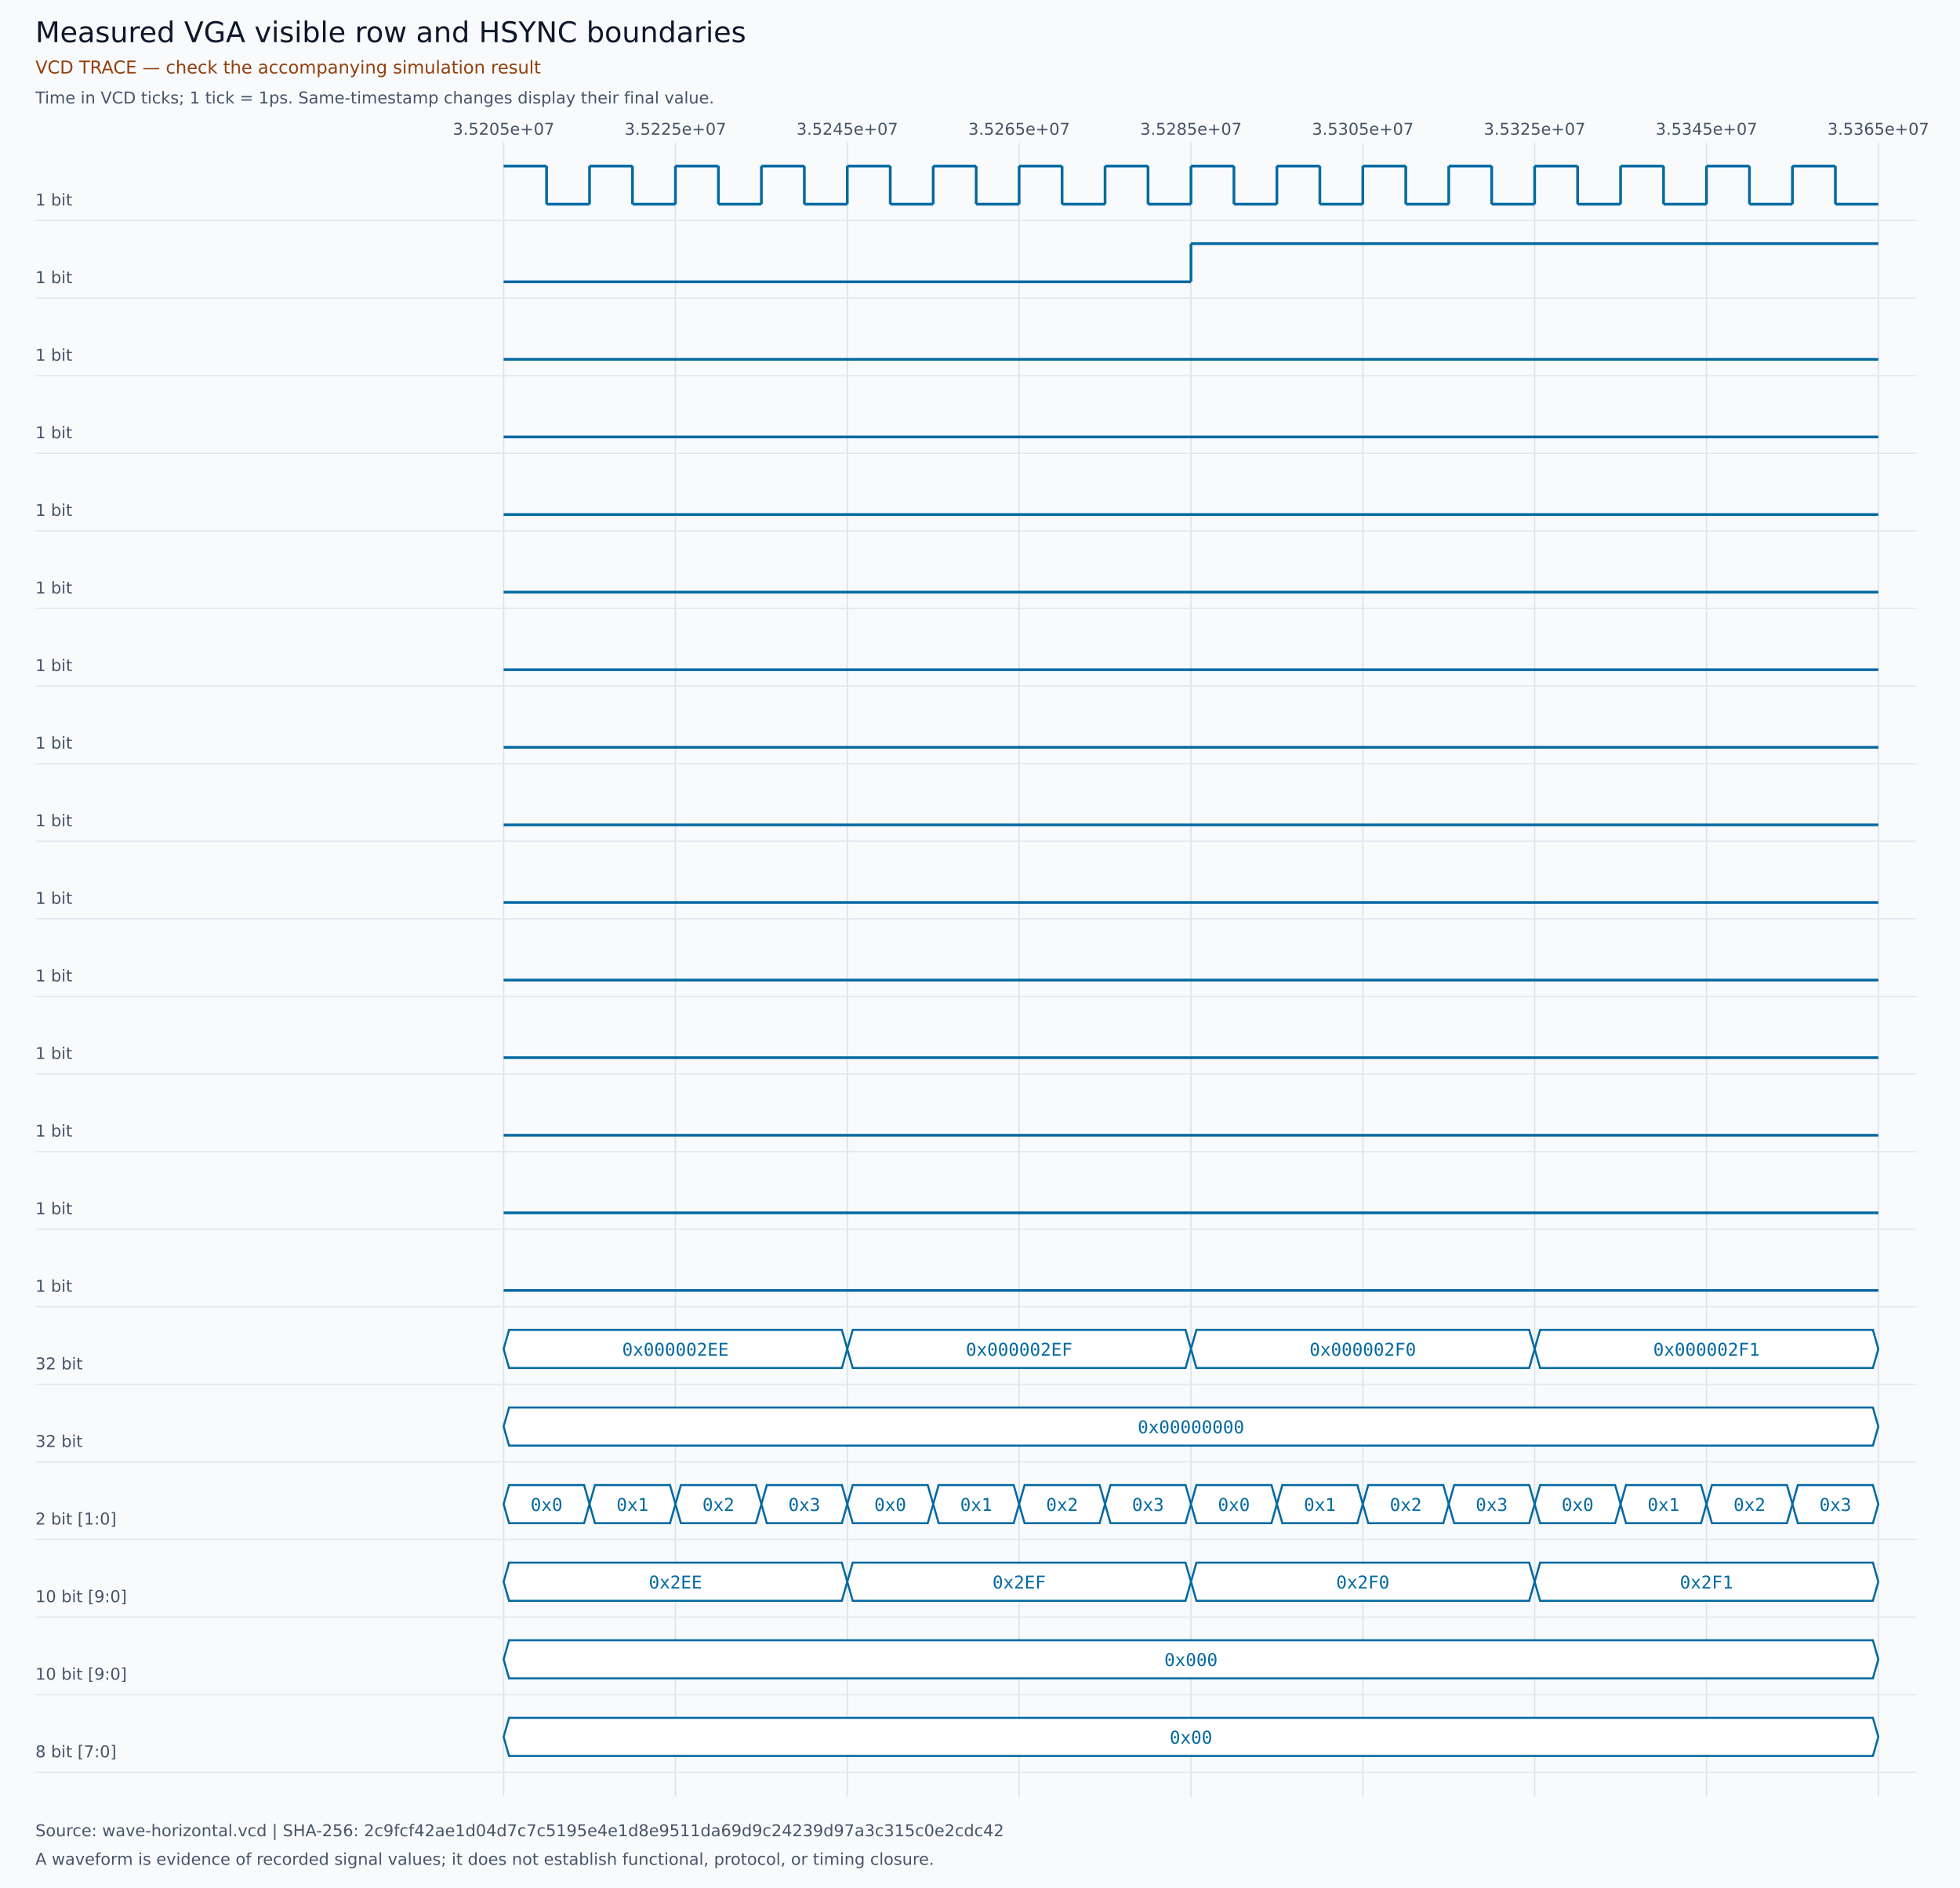
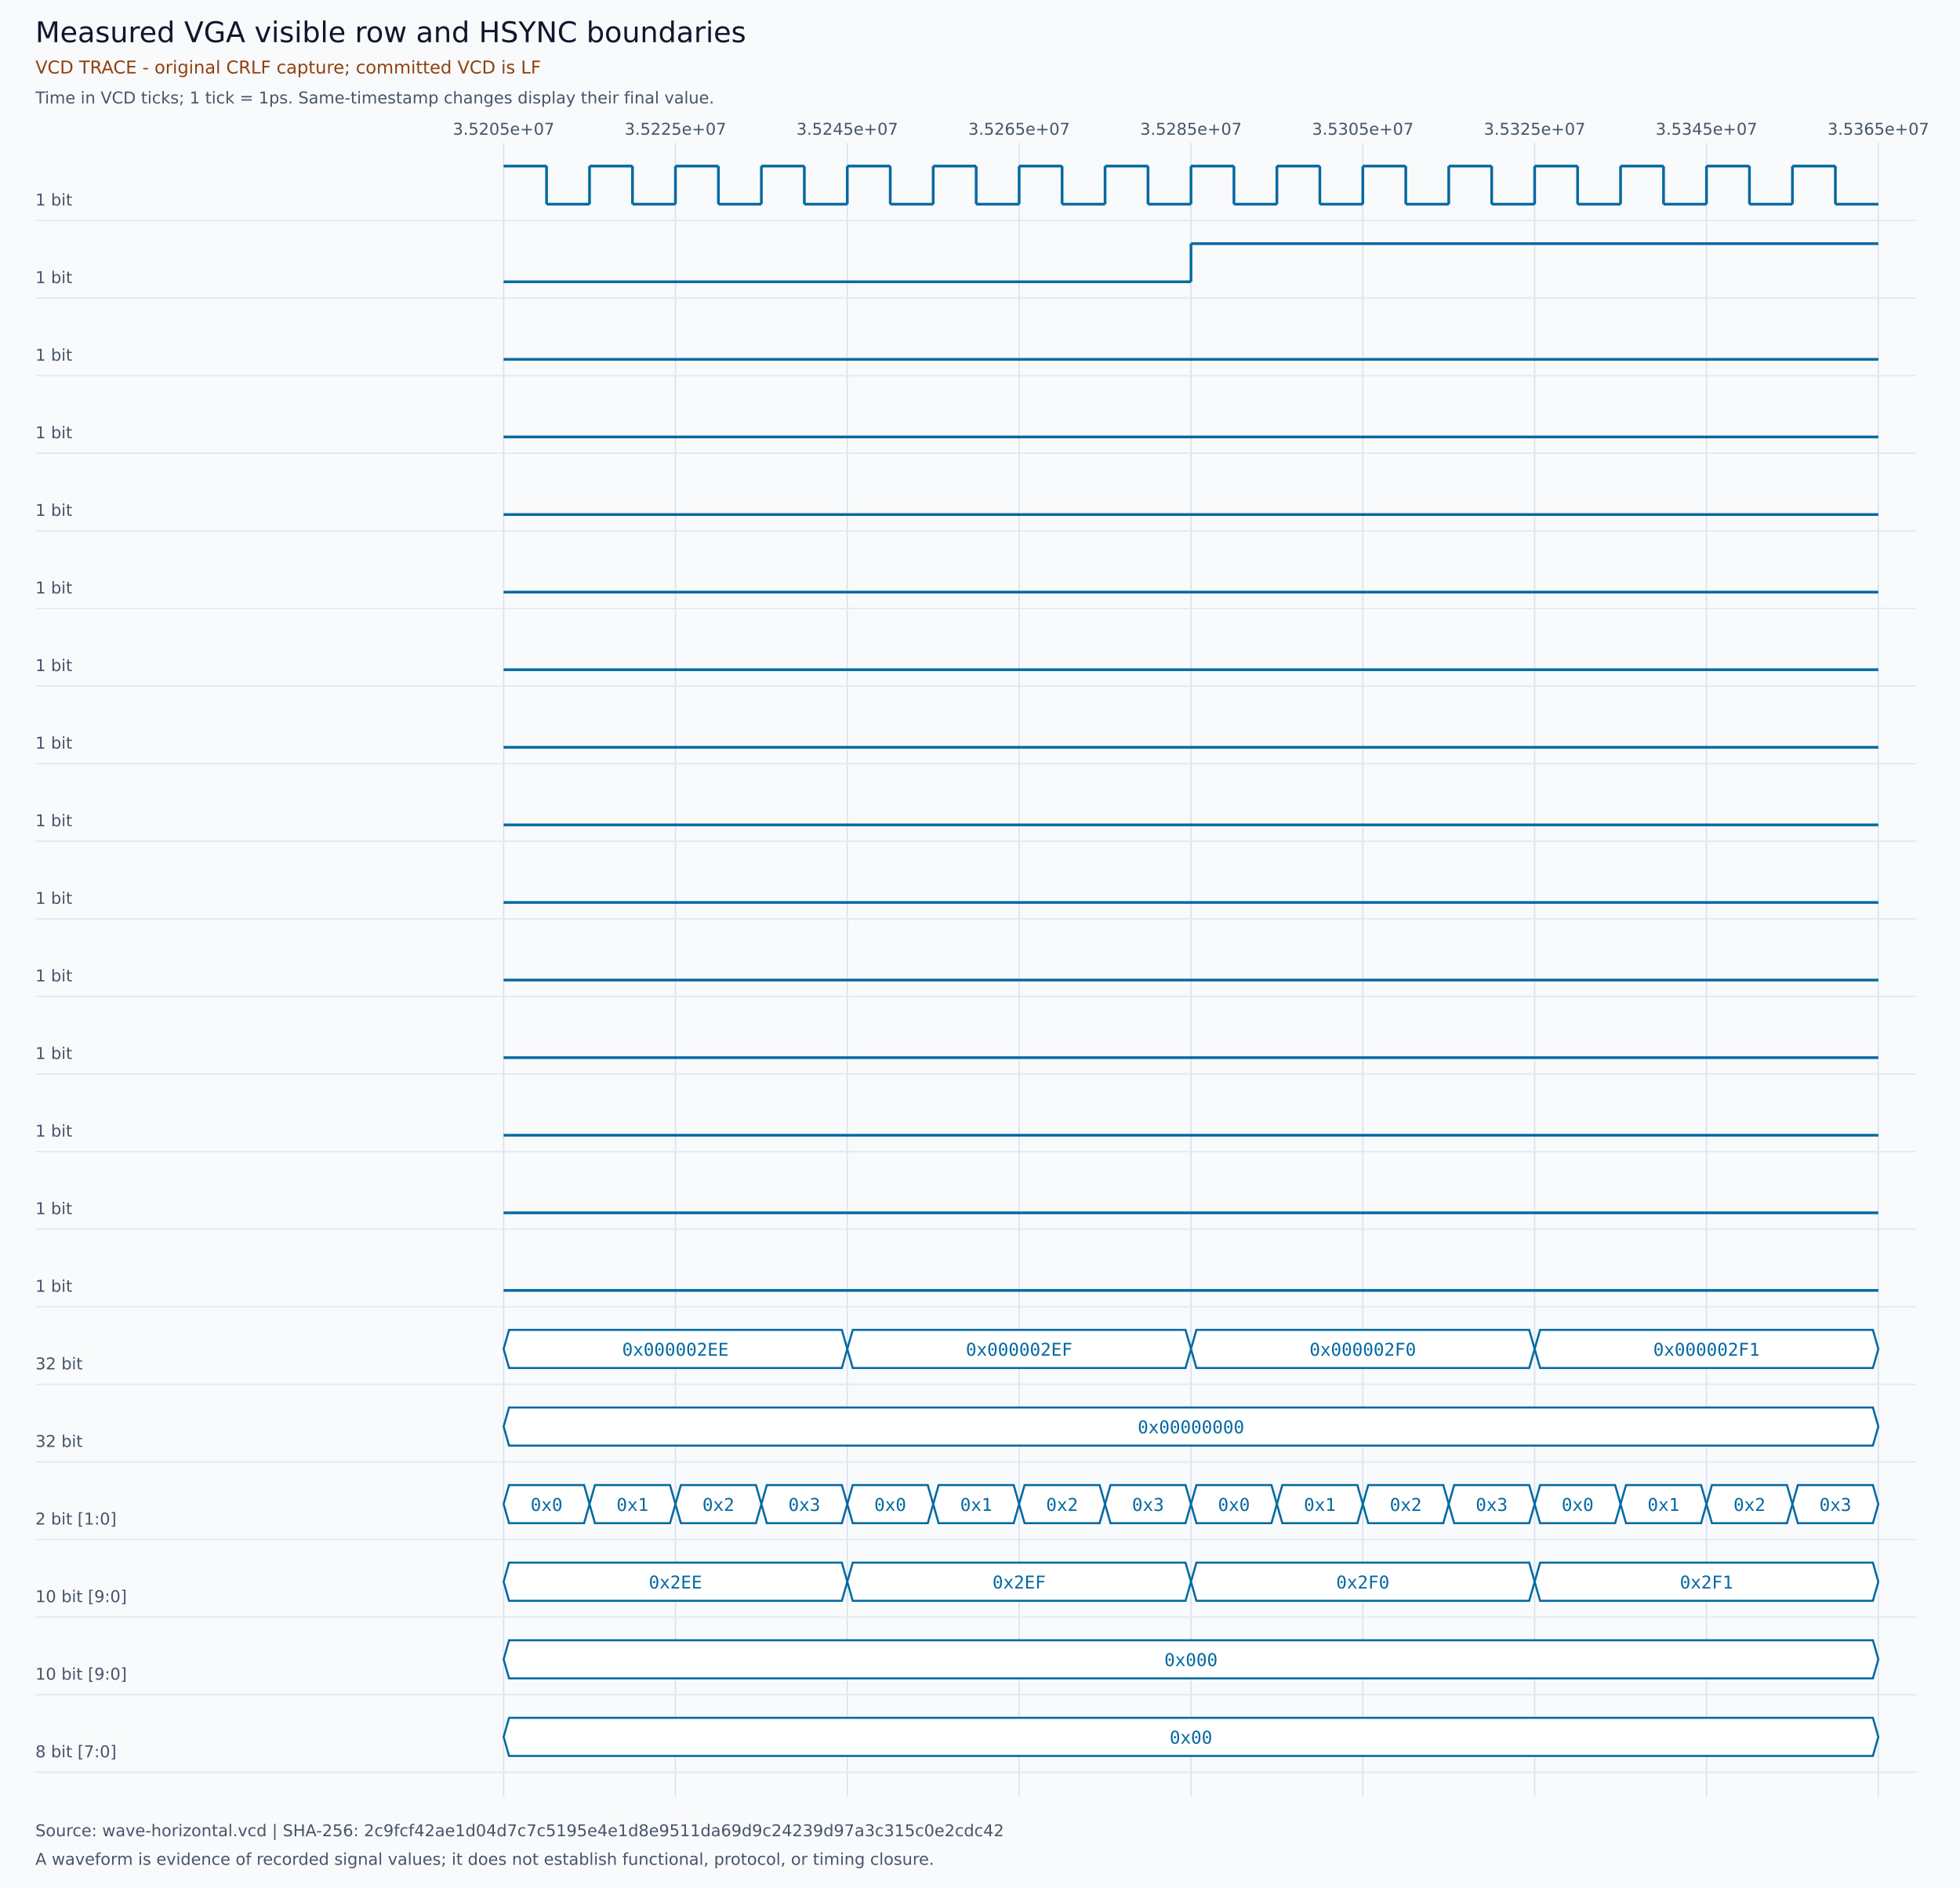
<svg xmlns="http://www.w3.org/2000/svg" width="1440" height="1387" viewBox="0 0 1440 1387">
  <rect width="100%" height="100%" fill="#f8fafc" />
  <style>text{font-family:DejaVu Sans,Arial,sans-serif} .signal{font-family:DejaVu Sans Mono,monospace;font-size:13px} .small{font-size:12px;fill:#475569}</style>
  <text x="26" y="31" font-size="21" fill="#0f172a">Measured VGA visible row and HSYNC boundaries</text>
-   <text x="26" y="54" font-size="13" fill="#92400e">VCD TRACE — check the accompanying simulation result</text>
+   <text x="26" y="54" font-size="13" fill="#92400e">VCD TRACE - original CRLF capture; committed VCD is LF</text>
  <text x="26" y="76" class="small">Time in VCD ticks; 1 tick = 1ps. Same-timestamp changes display their final value.</text>
  <path d="M370.00,105 V1320" stroke="#dbe3ed" />
  <text x="370.00" y="99" text-anchor="middle" class="small">3.5205e+07</text>
  <path d="M496.25,105 V1320" stroke="#dbe3ed" />
  <text x="496.25" y="99" text-anchor="middle" class="small">3.5225e+07</text>
  <path d="M622.50,105 V1320" stroke="#dbe3ed" />
  <text x="622.50" y="99" text-anchor="middle" class="small">3.5245e+07</text>
  <path d="M748.75,105 V1320" stroke="#dbe3ed" />
  <text x="748.75" y="99" text-anchor="middle" class="small">3.5265e+07</text>
  <path d="M875.00,105 V1320" stroke="#dbe3ed" />
  <text x="875.00" y="99" text-anchor="middle" class="small">3.5285e+07</text>
  <path d="M1001.25,105 V1320" stroke="#dbe3ed" />
  <text x="1001.25" y="99" text-anchor="middle" class="small">3.5305e+07</text>
  <path d="M1127.50,105 V1320" stroke="#dbe3ed" />
  <text x="1127.50" y="99" text-anchor="middle" class="small">3.5325e+07</text>
  <path d="M1253.75,105 V1320" stroke="#dbe3ed" />
  <text x="1253.75" y="99" text-anchor="middle" class="small">3.5345e+07</text>
  <path d="M1380.00,105 V1320" stroke="#dbe3ed" />
  <text x="1380.00" y="99" text-anchor="middle" class="small">3.5365e+07</text>
  <text x="26" y="135" class="signal" />
  <text x="26" y="151" class="small">1 bit</text>
  <path d="M370.00,122 H401.56" stroke="#0369a1" stroke-width="2" />
  <path d="M401.56,122 V150" stroke="#0369a1" stroke-width="2" />
  <path d="M401.56,150 H433.12" stroke="#0369a1" stroke-width="2" />
  <path d="M433.12,150 V122" stroke="#0369a1" stroke-width="2" />
  <path d="M433.12,122 H464.69" stroke="#0369a1" stroke-width="2" />
  <path d="M464.69,122 V150" stroke="#0369a1" stroke-width="2" />
  <path d="M464.69,150 H496.25" stroke="#0369a1" stroke-width="2" />
  <path d="M496.25,150 V122" stroke="#0369a1" stroke-width="2" />
  <path d="M496.25,122 H527.81" stroke="#0369a1" stroke-width="2" />
  <path d="M527.81,122 V150" stroke="#0369a1" stroke-width="2" />
  <path d="M527.81,150 H559.38" stroke="#0369a1" stroke-width="2" />
  <path d="M559.38,150 V122" stroke="#0369a1" stroke-width="2" />
  <path d="M559.38,122 H590.94" stroke="#0369a1" stroke-width="2" />
  <path d="M590.94,122 V150" stroke="#0369a1" stroke-width="2" />
  <path d="M590.94,150 H622.50" stroke="#0369a1" stroke-width="2" />
  <path d="M622.50,150 V122" stroke="#0369a1" stroke-width="2" />
  <path d="M622.50,122 H654.06" stroke="#0369a1" stroke-width="2" />
  <path d="M654.06,122 V150" stroke="#0369a1" stroke-width="2" />
  <path d="M654.06,150 H685.62" stroke="#0369a1" stroke-width="2" />
  <path d="M685.62,150 V122" stroke="#0369a1" stroke-width="2" />
  <path d="M685.62,122 H717.19" stroke="#0369a1" stroke-width="2" />
  <path d="M717.19,122 V150" stroke="#0369a1" stroke-width="2" />
  <path d="M717.19,150 H748.75" stroke="#0369a1" stroke-width="2" />
  <path d="M748.75,150 V122" stroke="#0369a1" stroke-width="2" />
  <path d="M748.75,122 H780.31" stroke="#0369a1" stroke-width="2" />
  <path d="M780.31,122 V150" stroke="#0369a1" stroke-width="2" />
  <path d="M780.31,150 H811.88" stroke="#0369a1" stroke-width="2" />
  <path d="M811.88,150 V122" stroke="#0369a1" stroke-width="2" />
  <path d="M811.88,122 H843.44" stroke="#0369a1" stroke-width="2" />
  <path d="M843.44,122 V150" stroke="#0369a1" stroke-width="2" />
  <path d="M843.44,150 H875.00" stroke="#0369a1" stroke-width="2" />
  <path d="M875.00,150 V122" stroke="#0369a1" stroke-width="2" />
  <path d="M875.00,122 H906.56" stroke="#0369a1" stroke-width="2" />
  <path d="M906.56,122 V150" stroke="#0369a1" stroke-width="2" />
  <path d="M906.56,150 H938.12" stroke="#0369a1" stroke-width="2" />
  <path d="M938.12,150 V122" stroke="#0369a1" stroke-width="2" />
  <path d="M938.12,122 H969.69" stroke="#0369a1" stroke-width="2" />
  <path d="M969.69,122 V150" stroke="#0369a1" stroke-width="2" />
  <path d="M969.69,150 H1001.25" stroke="#0369a1" stroke-width="2" />
  <path d="M1001.25,150 V122" stroke="#0369a1" stroke-width="2" />
  <path d="M1001.25,122 H1032.81" stroke="#0369a1" stroke-width="2" />
  <path d="M1032.81,122 V150" stroke="#0369a1" stroke-width="2" />
  <path d="M1032.81,150 H1064.38" stroke="#0369a1" stroke-width="2" />
  <path d="M1064.38,150 V122" stroke="#0369a1" stroke-width="2" />
  <path d="M1064.38,122 H1095.94" stroke="#0369a1" stroke-width="2" />
  <path d="M1095.94,122 V150" stroke="#0369a1" stroke-width="2" />
  <path d="M1095.94,150 H1127.50" stroke="#0369a1" stroke-width="2" />
  <path d="M1127.50,150 V122" stroke="#0369a1" stroke-width="2" />
  <path d="M1127.50,122 H1159.06" stroke="#0369a1" stroke-width="2" />
  <path d="M1159.06,122 V150" stroke="#0369a1" stroke-width="2" />
  <path d="M1159.06,150 H1190.62" stroke="#0369a1" stroke-width="2" />
  <path d="M1190.62,150 V122" stroke="#0369a1" stroke-width="2" />
  <path d="M1190.62,122 H1222.19" stroke="#0369a1" stroke-width="2" />
  <path d="M1222.19,122 V150" stroke="#0369a1" stroke-width="2" />
  <path d="M1222.19,150 H1253.75" stroke="#0369a1" stroke-width="2" />
  <path d="M1253.75,150 V122" stroke="#0369a1" stroke-width="2" />
  <path d="M1253.75,122 H1285.31" stroke="#0369a1" stroke-width="2" />
  <path d="M1285.31,122 V150" stroke="#0369a1" stroke-width="2" />
  <path d="M1285.31,150 H1316.88" stroke="#0369a1" stroke-width="2" />
  <path d="M1316.88,150 V122" stroke="#0369a1" stroke-width="2" />
  <path d="M1316.88,122 H1348.44" stroke="#0369a1" stroke-width="2" />
  <path d="M1348.44,122 V150" stroke="#0369a1" stroke-width="2" />
  <path d="M1348.44,150 H1380.00" stroke="#0369a1" stroke-width="2" />
  <path d="M26,162 H1408" stroke="#e2e8f0" />
  <text x="26" y="192" class="signal" />
  <text x="26" y="208" class="small">1 bit</text>
  <path d="M370.00,207 H875.00" stroke="#0369a1" stroke-width="2" />
  <path d="M875.00,207 V179" stroke="#0369a1" stroke-width="2" />
  <path d="M875.00,179 H1380.00" stroke="#0369a1" stroke-width="2" />
  <path d="M26,219 H1408" stroke="#e2e8f0" />
  <text x="26" y="249" class="signal" />
  <text x="26" y="265" class="small">1 bit</text>
  <path d="M370.00,264 H1380.00" stroke="#0369a1" stroke-width="2" />
  <path d="M26,276 H1408" stroke="#e2e8f0" />
  <text x="26" y="306" class="signal" />
  <text x="26" y="322" class="small">1 bit</text>
  <path d="M370.00,321 H1380.00" stroke="#0369a1" stroke-width="2" />
  <path d="M26,333 H1408" stroke="#e2e8f0" />
  <text x="26" y="363" class="signal" />
  <text x="26" y="379" class="small">1 bit</text>
  <path d="M370.00,378 H1380.00" stroke="#0369a1" stroke-width="2" />
  <path d="M26,390 H1408" stroke="#e2e8f0" />
  <text x="26" y="420" class="signal" />
  <text x="26" y="436" class="small">1 bit</text>
  <path d="M370.00,435 H1380.00" stroke="#0369a1" stroke-width="2" />
  <path d="M26,447 H1408" stroke="#e2e8f0" />
  <text x="26" y="477" class="signal" />
  <text x="26" y="493" class="small">1 bit</text>
  <path d="M370.00,492 H1380.00" stroke="#0369a1" stroke-width="2" />
  <path d="M26,504 H1408" stroke="#e2e8f0" />
  <text x="26" y="534" class="signal" />
  <text x="26" y="550" class="small">1 bit</text>
  <path d="M370.00,549 H1380.00" stroke="#0369a1" stroke-width="2" />
  <path d="M26,561 H1408" stroke="#e2e8f0" />
  <text x="26" y="591" class="signal" />
  <text x="26" y="607" class="small">1 bit</text>
  <path d="M370.00,606 H1380.00" stroke="#0369a1" stroke-width="2" />
  <path d="M26,618 H1408" stroke="#e2e8f0" />
  <text x="26" y="648" class="signal" />
  <text x="26" y="664" class="small">1 bit</text>
  <path d="M370.00,663 H1380.00" stroke="#0369a1" stroke-width="2" />
  <path d="M26,675 H1408" stroke="#e2e8f0" />
  <text x="26" y="705" class="signal" />
  <text x="26" y="721" class="small">1 bit</text>
  <path d="M370.00,720 H1380.00" stroke="#0369a1" stroke-width="2" />
  <path d="M26,732 H1408" stroke="#e2e8f0" />
  <text x="26" y="762" class="signal" />
  <text x="26" y="778" class="small">1 bit</text>
  <path d="M370.00,777 H1380.00" stroke="#0369a1" stroke-width="2" />
  <path d="M26,789 H1408" stroke="#e2e8f0" />
  <text x="26" y="819" class="signal" />
  <text x="26" y="835" class="small">1 bit</text>
  <path d="M370.00,834 H1380.00" stroke="#0369a1" stroke-width="2" />
  <path d="M26,846 H1408" stroke="#e2e8f0" />
  <text x="26" y="876" class="signal" />
  <text x="26" y="892" class="small">1 bit</text>
  <path d="M370.00,891 H1380.00" stroke="#0369a1" stroke-width="2" />
  <path d="M26,903 H1408" stroke="#e2e8f0" />
  <text x="26" y="933" class="signal" />
  <text x="26" y="949" class="small">1 bit</text>
  <path d="M370.00,948 H1380.00" stroke="#0369a1" stroke-width="2" />
  <path d="M26,960 H1408" stroke="#e2e8f0" />
  <text x="26" y="990" class="signal" />
  <text x="26" y="1006" class="small">32 bit</text>
  <polygon points="370.00,991 374.00,977 618.50,977 622.50,991 618.50,1005 374.00,1005" fill="#fff" stroke="#0369a1" stroke-width="1.5" />
  <text x="496.25" y="996" text-anchor="middle" class="signal" fill="#0369a1">0x000002EE</text>
  <polygon points="622.50,991 626.50,977 871.00,977 875.00,991 871.00,1005 626.50,1005" fill="#fff" stroke="#0369a1" stroke-width="1.5" />
  <text x="748.75" y="996" text-anchor="middle" class="signal" fill="#0369a1">0x000002EF</text>
  <polygon points="875.00,991 879.00,977 1123.50,977 1127.50,991 1123.50,1005 879.00,1005" fill="#fff" stroke="#0369a1" stroke-width="1.5" />
  <text x="1001.25" y="996" text-anchor="middle" class="signal" fill="#0369a1">0x000002F0</text>
  <polygon points="1127.50,991 1131.50,977 1376.00,977 1380.00,991 1376.00,1005 1131.50,1005" fill="#fff" stroke="#0369a1" stroke-width="1.5" />
  <text x="1253.75" y="996" text-anchor="middle" class="signal" fill="#0369a1">0x000002F1</text>
  <path d="M26,1017 H1408" stroke="#e2e8f0" />
  <text x="26" y="1047" class="signal" />
  <text x="26" y="1063" class="small">32 bit</text>
  <polygon points="370.00,1048 374.00,1034 1376.00,1034 1380.00,1048 1376.00,1062 374.00,1062" fill="#fff" stroke="#0369a1" stroke-width="1.5" />
  <text x="875.00" y="1053" text-anchor="middle" class="signal" fill="#0369a1">0x00000000</text>
  <path d="M26,1074 H1408" stroke="#e2e8f0" />
  <text x="26" y="1104" class="signal" />
  <text x="26" y="1120" class="small">2 bit [1:0]</text>
  <polygon points="370.00,1105 374.00,1091 429.12,1091 433.12,1105 429.12,1119 374.00,1119" fill="#fff" stroke="#0369a1" stroke-width="1.5" />
  <text x="401.56" y="1110" text-anchor="middle" class="signal" fill="#0369a1">0x0</text>
  <polygon points="433.12,1105 437.12,1091 492.25,1091 496.25,1105 492.25,1119 437.12,1119" fill="#fff" stroke="#0369a1" stroke-width="1.5" />
  <text x="464.69" y="1110" text-anchor="middle" class="signal" fill="#0369a1">0x1</text>
  <polygon points="496.25,1105 500.25,1091 555.38,1091 559.38,1105 555.38,1119 500.25,1119" fill="#fff" stroke="#0369a1" stroke-width="1.5" />
  <text x="527.81" y="1110" text-anchor="middle" class="signal" fill="#0369a1">0x2</text>
  <polygon points="559.38,1105 563.38,1091 618.50,1091 622.50,1105 618.50,1119 563.38,1119" fill="#fff" stroke="#0369a1" stroke-width="1.5" />
  <text x="590.94" y="1110" text-anchor="middle" class="signal" fill="#0369a1">0x3</text>
  <polygon points="622.50,1105 626.50,1091 681.62,1091 685.62,1105 681.62,1119 626.50,1119" fill="#fff" stroke="#0369a1" stroke-width="1.5" />
  <text x="654.06" y="1110" text-anchor="middle" class="signal" fill="#0369a1">0x0</text>
  <polygon points="685.62,1105 689.62,1091 744.75,1091 748.75,1105 744.75,1119 689.62,1119" fill="#fff" stroke="#0369a1" stroke-width="1.5" />
  <text x="717.19" y="1110" text-anchor="middle" class="signal" fill="#0369a1">0x1</text>
  <polygon points="748.75,1105 752.75,1091 807.88,1091 811.88,1105 807.88,1119 752.75,1119" fill="#fff" stroke="#0369a1" stroke-width="1.5" />
  <text x="780.31" y="1110" text-anchor="middle" class="signal" fill="#0369a1">0x2</text>
  <polygon points="811.88,1105 815.88,1091 871.00,1091 875.00,1105 871.00,1119 815.88,1119" fill="#fff" stroke="#0369a1" stroke-width="1.5" />
  <text x="843.44" y="1110" text-anchor="middle" class="signal" fill="#0369a1">0x3</text>
  <polygon points="875.00,1105 879.00,1091 934.12,1091 938.12,1105 934.12,1119 879.00,1119" fill="#fff" stroke="#0369a1" stroke-width="1.5" />
  <text x="906.56" y="1110" text-anchor="middle" class="signal" fill="#0369a1">0x0</text>
  <polygon points="938.12,1105 942.12,1091 997.25,1091 1001.25,1105 997.25,1119 942.12,1119" fill="#fff" stroke="#0369a1" stroke-width="1.5" />
  <text x="969.69" y="1110" text-anchor="middle" class="signal" fill="#0369a1">0x1</text>
  <polygon points="1001.25,1105 1005.25,1091 1060.38,1091 1064.38,1105 1060.38,1119 1005.25,1119" fill="#fff" stroke="#0369a1" stroke-width="1.5" />
  <text x="1032.81" y="1110" text-anchor="middle" class="signal" fill="#0369a1">0x2</text>
  <polygon points="1064.38,1105 1068.38,1091 1123.50,1091 1127.50,1105 1123.50,1119 1068.38,1119" fill="#fff" stroke="#0369a1" stroke-width="1.5" />
  <text x="1095.94" y="1110" text-anchor="middle" class="signal" fill="#0369a1">0x3</text>
  <polygon points="1127.50,1105 1131.50,1091 1186.62,1091 1190.62,1105 1186.62,1119 1131.50,1119" fill="#fff" stroke="#0369a1" stroke-width="1.5" />
  <text x="1159.06" y="1110" text-anchor="middle" class="signal" fill="#0369a1">0x0</text>
  <polygon points="1190.62,1105 1194.62,1091 1249.75,1091 1253.75,1105 1249.75,1119 1194.62,1119" fill="#fff" stroke="#0369a1" stroke-width="1.5" />
  <text x="1222.19" y="1110" text-anchor="middle" class="signal" fill="#0369a1">0x1</text>
  <polygon points="1253.75,1105 1257.75,1091 1312.88,1091 1316.88,1105 1312.88,1119 1257.75,1119" fill="#fff" stroke="#0369a1" stroke-width="1.5" />
  <text x="1285.31" y="1110" text-anchor="middle" class="signal" fill="#0369a1">0x2</text>
  <polygon points="1316.88,1105 1320.88,1091 1376.00,1091 1380.00,1105 1376.00,1119 1320.88,1119" fill="#fff" stroke="#0369a1" stroke-width="1.5" />
  <text x="1348.44" y="1110" text-anchor="middle" class="signal" fill="#0369a1">0x3</text>
  <path d="M26,1131 H1408" stroke="#e2e8f0" />
  <text x="26" y="1161" class="signal" />
  <text x="26" y="1177" class="small">10 bit [9:0]</text>
  <polygon points="370.00,1162 374.00,1148 618.50,1148 622.50,1162 618.50,1176 374.00,1176" fill="#fff" stroke="#0369a1" stroke-width="1.5" />
  <text x="496.25" y="1167" text-anchor="middle" class="signal" fill="#0369a1">0x2EE</text>
  <polygon points="622.50,1162 626.50,1148 871.00,1148 875.00,1162 871.00,1176 626.50,1176" fill="#fff" stroke="#0369a1" stroke-width="1.5" />
  <text x="748.75" y="1167" text-anchor="middle" class="signal" fill="#0369a1">0x2EF</text>
  <polygon points="875.00,1162 879.00,1148 1123.50,1148 1127.50,1162 1123.50,1176 879.00,1176" fill="#fff" stroke="#0369a1" stroke-width="1.5" />
  <text x="1001.25" y="1167" text-anchor="middle" class="signal" fill="#0369a1">0x2F0</text>
  <polygon points="1127.50,1162 1131.50,1148 1376.00,1148 1380.00,1162 1376.00,1176 1131.50,1176" fill="#fff" stroke="#0369a1" stroke-width="1.5" />
  <text x="1253.75" y="1167" text-anchor="middle" class="signal" fill="#0369a1">0x2F1</text>
  <path d="M26,1188 H1408" stroke="#e2e8f0" />
  <text x="26" y="1218" class="signal" />
  <text x="26" y="1234" class="small">10 bit [9:0]</text>
  <polygon points="370.00,1219 374.00,1205 1376.00,1205 1380.00,1219 1376.00,1233 374.00,1233" fill="#fff" stroke="#0369a1" stroke-width="1.5" />
  <text x="875.00" y="1224" text-anchor="middle" class="signal" fill="#0369a1">0x000</text>
  <path d="M26,1245 H1408" stroke="#e2e8f0" />
  <text x="26" y="1275" class="signal" />
  <text x="26" y="1291" class="small">8 bit [7:0]</text>
  <polygon points="370.00,1276 374.00,1262 1376.00,1262 1380.00,1276 1376.00,1290 374.00,1290" fill="#fff" stroke="#0369a1" stroke-width="1.5" />
  <text x="875.00" y="1281" text-anchor="middle" class="signal" fill="#0369a1">0x00</text>
  <path d="M26,1302 H1408" stroke="#e2e8f0" />
  <text x="26" y="1349" class="small">Source: wave-horizontal.vcd | SHA-256: 2c9fcf42ae1d04d7c7c5195e4e1d8e9511da69d9c24239d97a3c315c0e2cdc42</text>
  <text x="26" y="1370" class="small">A waveform is evidence of recorded signal values; it does not establish functional, protocol, or timing closure.</text>
</svg>
